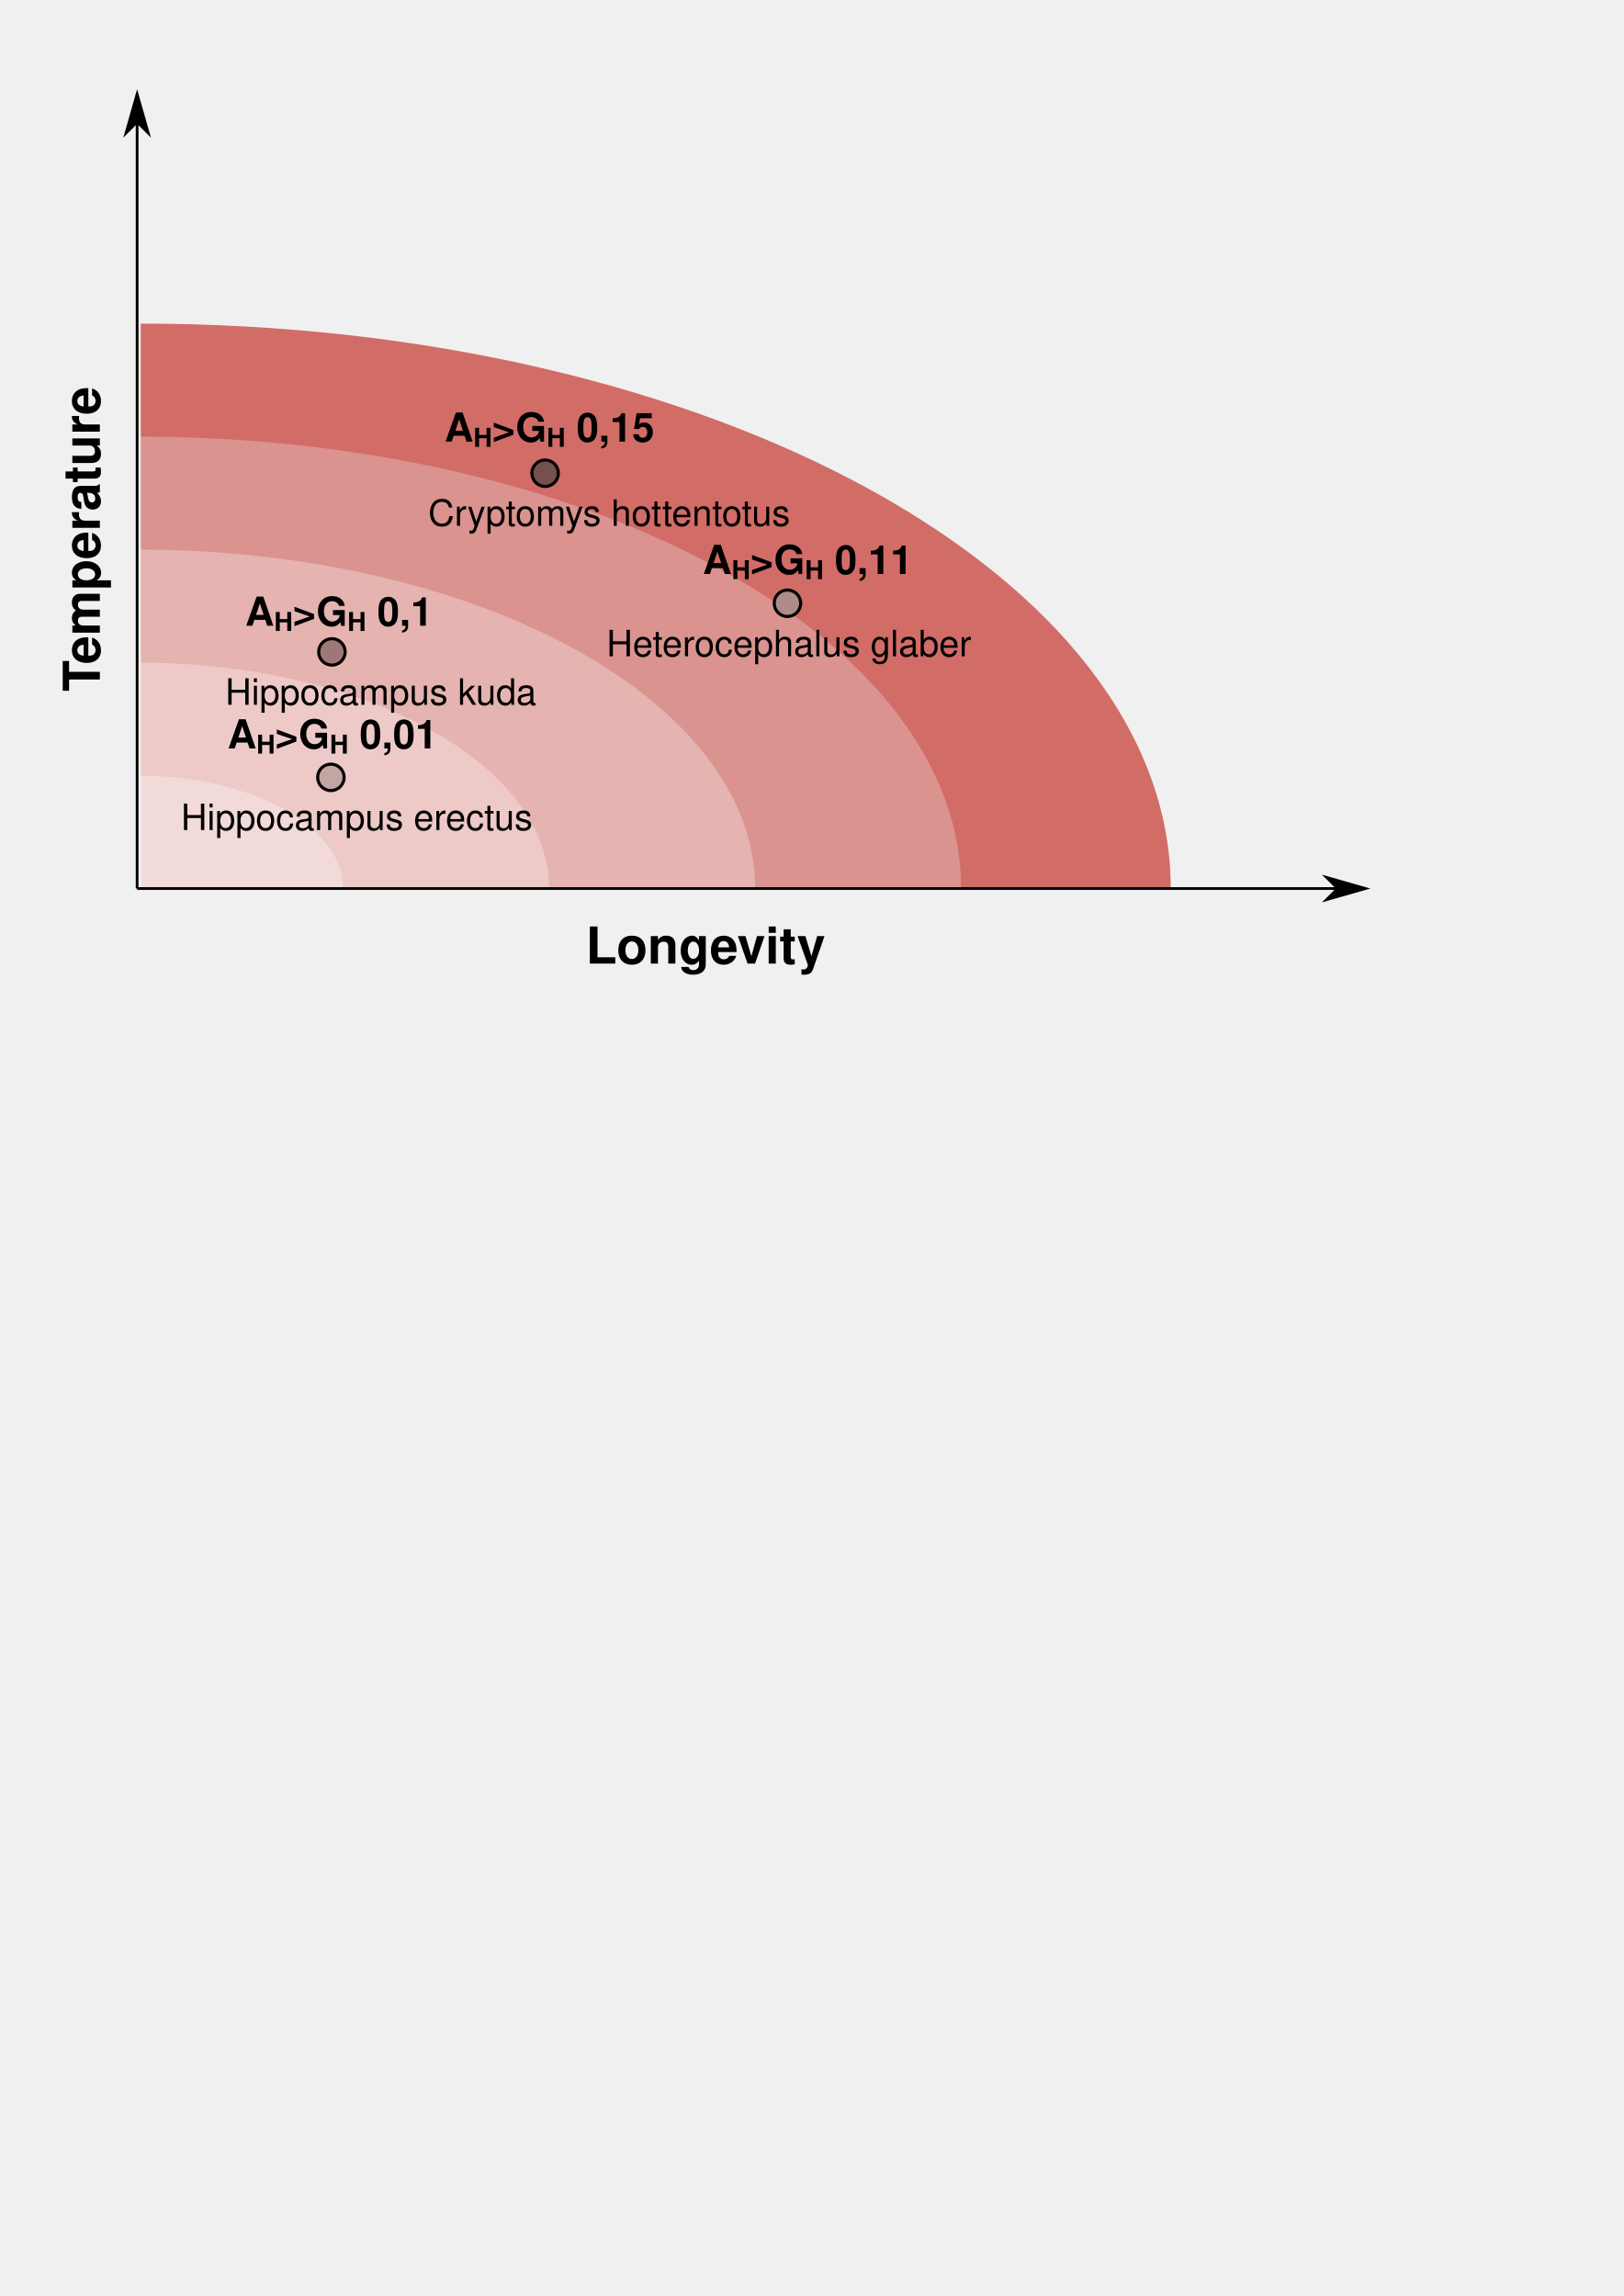
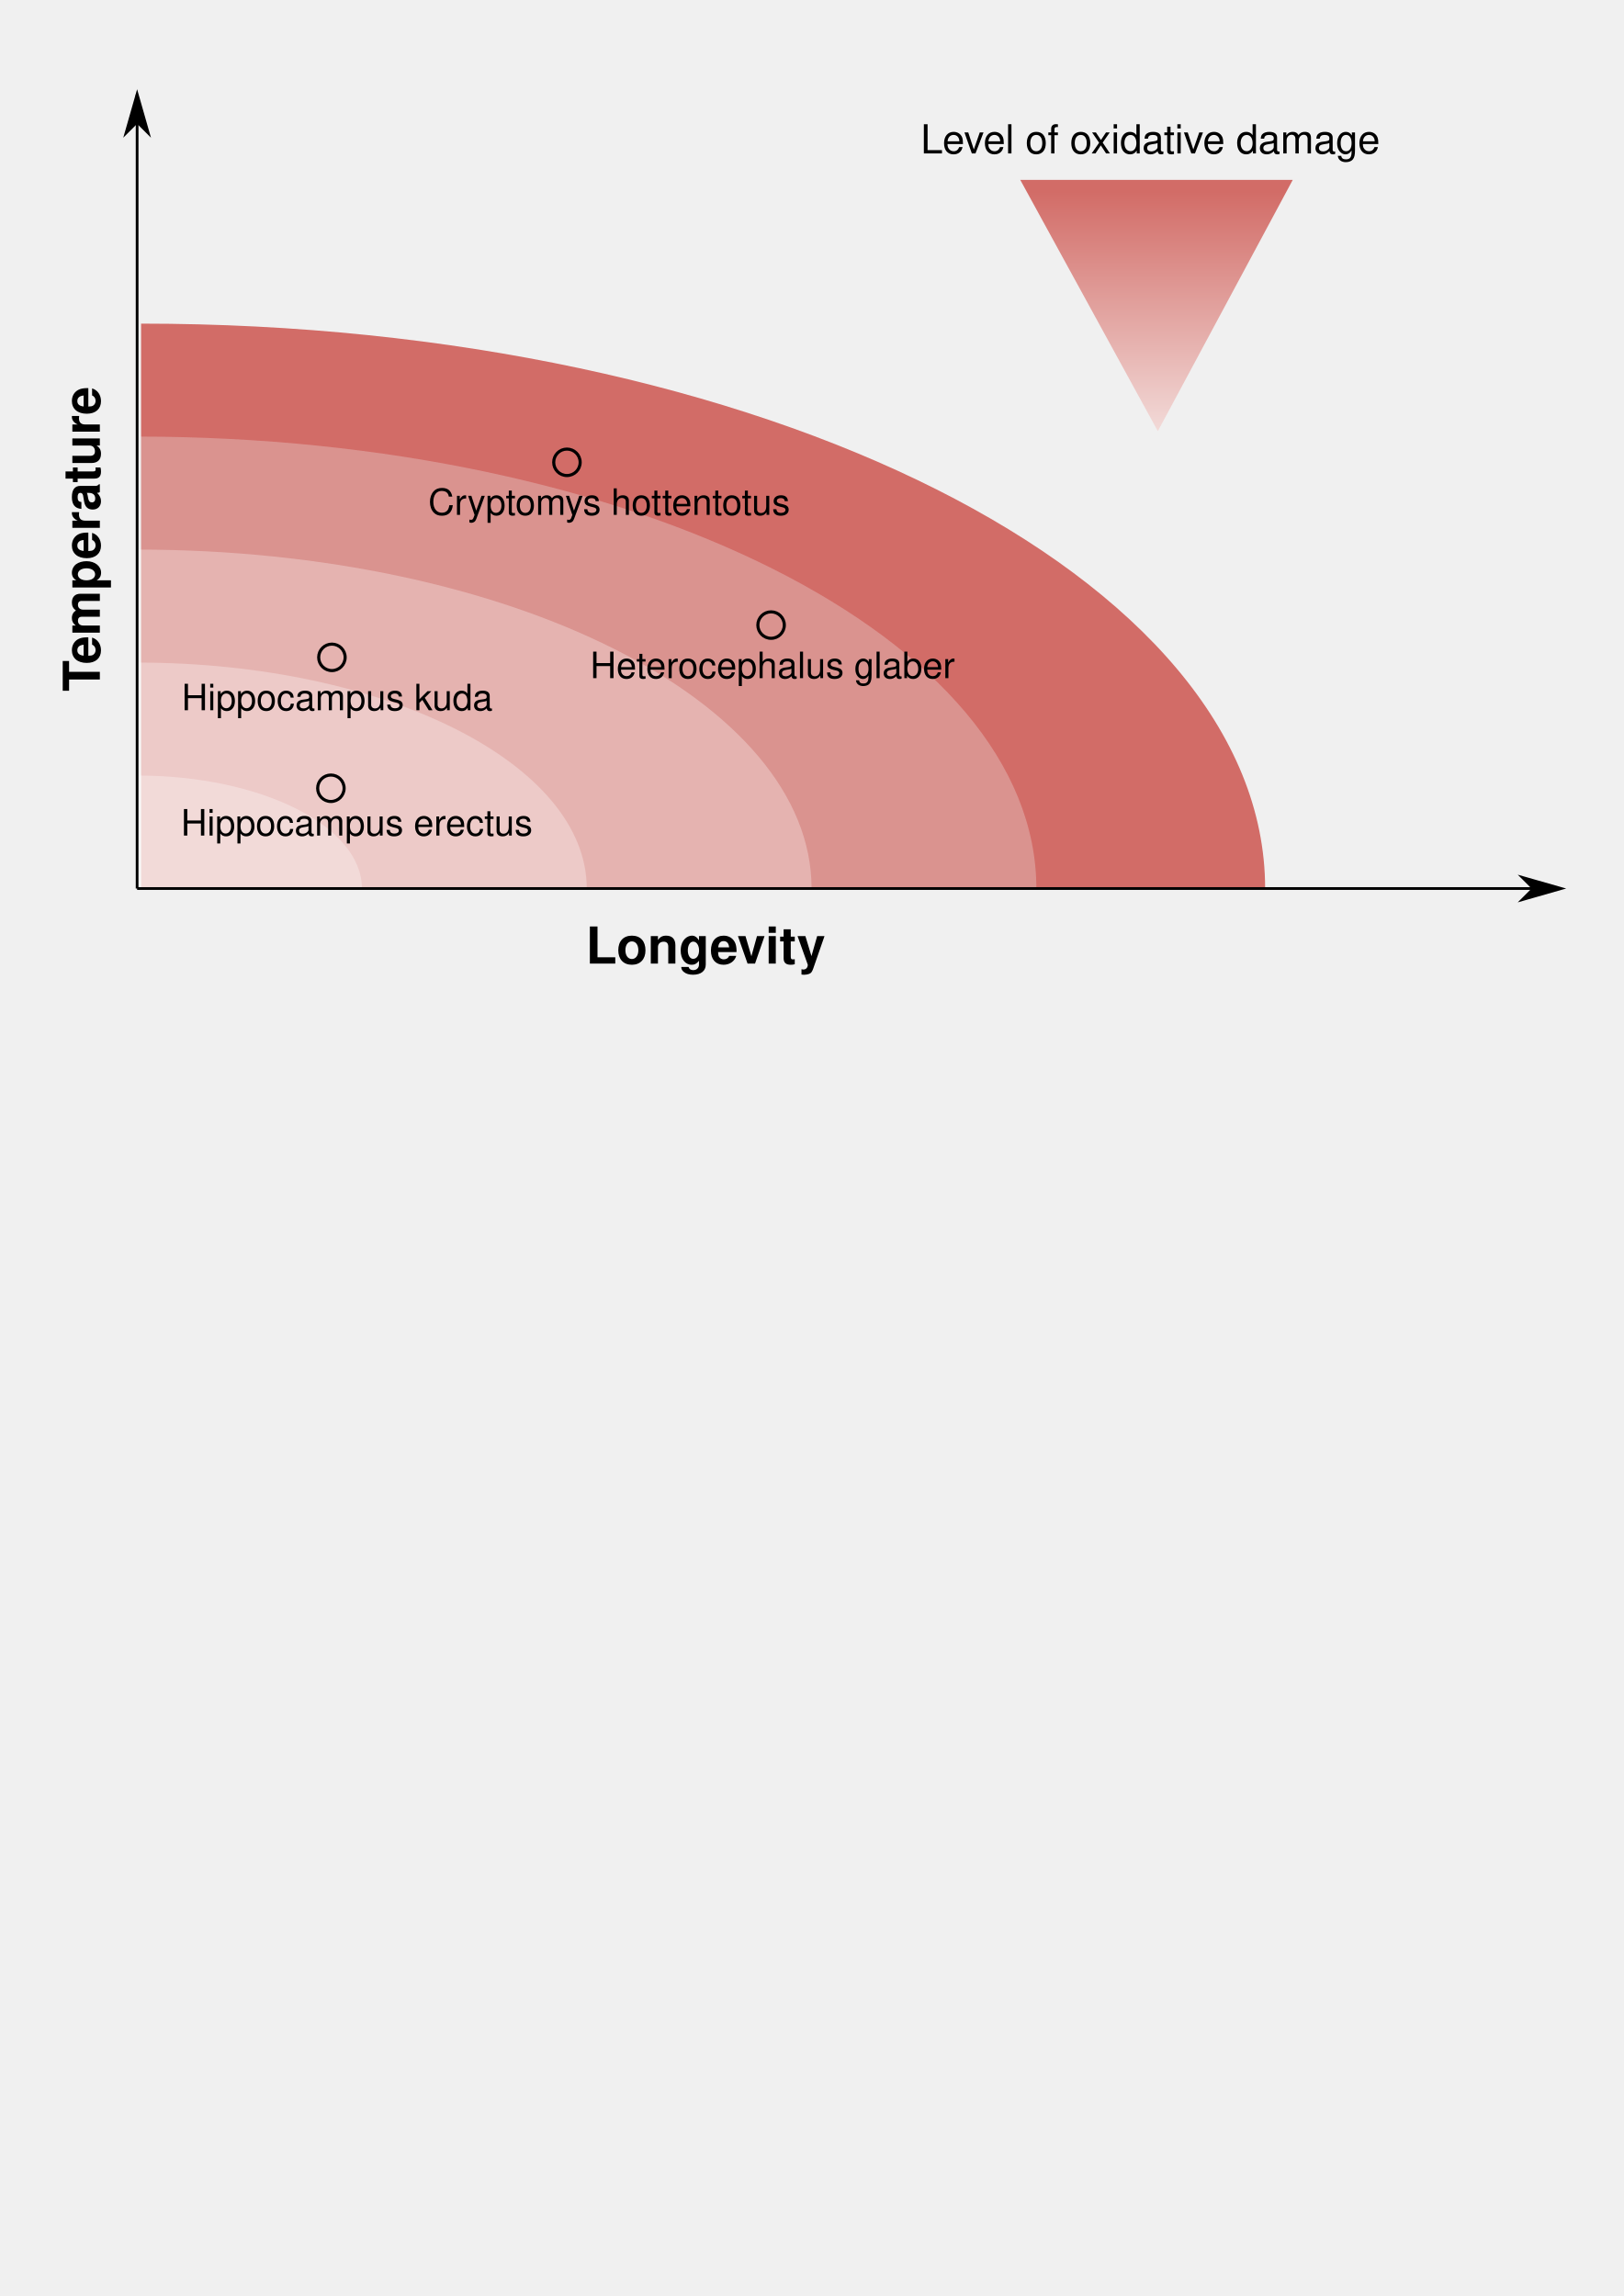
- <svg xmlns="http://www.w3.org/2000/svg" version="1.1" id="Слой_1" x="0px" y="0px" viewBox="0 0 595.28 841.89" style="enable-background:new 0 0 595.28 841.89;" xml:space="preserve">
+ <svg xmlns="http://www.w3.org/2000/svg" xmlns:xlink="http://www.w3.org/1999/xlink" version="1.1" id="Слой_1" x="0px" y="0px" viewBox="0 0 595.28 841.89" style="enable-background:new 0 0 595.28 841.89;" xml:space="preserve">
  <defs id="defs65">
+     <linearGradient id="linearGradient930">
+       <stop style="stop-color:#d26c67;stop-opacity:1" offset="0" id="stop926" />
+       <stop style="stop-color:#f2dad8;stop-opacity:1" offset="1" id="stop928" />
+     </linearGradient>
    <marker style="overflow:visible;" id="Arrow1Lend" refX="0.0" refY="0.0" orient="auto">
      <path transform="scale(0.8) rotate(180) translate(12.5,0)" style="fill-rule:evenodd;stroke:#000000;stroke-width:1pt;stroke-opacity:1;fill:#000000;fill-opacity:1" d="M 0.0,0.0 L 5.0,-5.0 L -12.5,0.0 L 5.0,5.0 L 0.0,0.0 z " id="path895" />
    </marker>
    <marker style="overflow:visible" id="Arrow1Lend-8" refX="0" refY="0" orient="auto">
      <path transform="matrix(-0.8,0,0,-0.8,-10,0)" style="fill:#000000;fill-opacity:1;fill-rule:evenodd;stroke:#000000;stroke-width:1pt;stroke-opacity:1" d="M 0,0 5,-5 -12.5,0 5,5 Z" id="path895-3" />
    </marker>
+     <linearGradient xlink:href="#linearGradient930" id="linearGradient932" x1="500.478" y1="70.319" x2="500.478" y2="158.097" gradientUnits="userSpaceOnUse" gradientTransform="translate(-76)" />
  </defs>
  <style type="text/css" id="style2">
	.st0{opacity:0.2;fill:#FFFFFF;}
	.st1{fill:none;stroke:#000000;stroke-width:0.5;stroke-miterlimit:10;}
	.st2{fill:#D24A43;stroke:#D24A43;stroke-miterlimit:10;}
	.st3{opacity:0.3;fill:#EFEFEF;}
	.st4{opacity:0.3;fill:#FFFFFF;}
</style>
  <g id="g14">
    <path class="st1" d="M234.73,98.15" id="path12" />
  </g>
  <g id="g18">
    <path class="st1" d="M234.73,381.61" id="path16" />
  </g>
  <g id="g22">
    <path class="st1" d="M518.2,381.61" id="path20" />
  </g>
  <g id="g26">
    <path class="st1" d="M233.6,381.61" id="path24" />
  </g>
  <path class="st1" d="M432.18,184.17" id="path28" />
  <path class="st1" d="M233.6,382.76" id="path30" />
-   <path class="st2" d="m 51.602,325.8 c 0,-114.405 0,-207.136 0,-207.136 208.55,0 377.614,92.746 377.614,207.136" id="path32" style="stroke-width:1.395;stroke:none;stroke-opacity:1;fill:#d26c67;fill-opacity:1" />
-   <path class="st3" d="m 50.27,325.8 c 0,-91.518 0,-165.717 0,-165.717 166.84,0 302.094,74.185 302.094,165.717" id="path34" style="stroke-width:1.395" />
-   <path class="st4" d="m 50.27,325.8 c 0,-68.646 0,-124.284 0,-124.284 125.13,0 226.574,55.639 226.574,124.284" id="path36" style="stroke-width:1.395" />
-   <path class="st4" d="m 50.27,325.8 c 0,-45.759 0,-82.851 0,-82.851 83.42,0 151.054,37.092 151.054,82.851" id="path38" style="stroke-width:1.395" />
-   <path class="st4" d="m 125.79,325.8 c 0,-22.887 -33.81,-41.433 -75.52,-41.433 V 325.8 h 75.52" id="path40" style="stroke-width:1.395" />
-   <path style="fill:none;stroke:#000000;stroke-width:1px;stroke-linecap:butt;stroke-linejoin:miter;stroke-opacity:1;marker-end:url(#Arrow1Lend)" d="M 50.27,325.8 H 500.478" id="path1266" />
+   <path class="st2" d="m 51.724,325.8 c 0,-114.405 0,-207.136 0,-207.136 227.592,0 412.093,92.746 412.093,207.136" id="path32" style="fill:#d26c67;fill-opacity:1;stroke:none;stroke-width:1.458;stroke-opacity:1" />
+   <path class="st3" d="m 50.27,325.8 c 0,-91.518 0,-165.717 0,-165.717 182.073,0 329.677,74.185 329.677,165.717" id="path34" style="stroke-width:1.458" />
+   <path class="st4" d="m 50.27,325.8 c 0,-68.646 0,-124.284 0,-124.284 136.555,0 247.262,55.639 247.262,124.284" id="path36" style="stroke-width:1.458" />
+   <path class="st4" d="m 50.27,325.8 c 0,-45.759 0,-82.851 0,-82.851 91.037,0 164.846,37.092 164.846,82.851" id="path38" style="stroke-width:1.458" />
+   <path class="st4" d="m 132.686,325.8 c 0,-22.887 -36.897,-41.433 -82.416,-41.433 V 325.8 h 82.416" id="path40" style="stroke-width:1.458" />
+   <path style="fill:none;stroke:#000000;stroke-width:1px;stroke-linecap:butt;stroke-linejoin:miter;stroke-opacity:1;marker-end:url(#Arrow1Lend)" d="m 50.27,325.8 521.982,0" id="path1266" />
  <path style="fill:none;stroke:#000000;stroke-width:1px;stroke-linecap:butt;stroke-linejoin:miter;stroke-opacity:1;marker-end:url(#Arrow1Lend-8)" d="m 50.27,325.8 0,-291.142" id="path1266-1" />
-   <circle style="fill:#c1a6a4;fill-opacity:1;stroke:#000000;stroke-width:1.134;stroke-opacity:1" id="path1416" cx="121.307" cy="285.036" r="4.85" />
-   <circle style="fill:#9e7876;fill-opacity:1;stroke:#000000;stroke-width:1.134;stroke-opacity:1" id="path1416-4" cx="121.683" cy="239.036" r="4.85" />
-   <text xml:space="preserve" style="font-weight:bold;font-size:13.333px;line-height:1.25;font-family:Helvetica;-inkscape-font-specification:'Helvetica Bold';letter-spacing:0px" x="66.323" y="304.374" id="text1440">
-     <tspan id="tspan1438" x="66.323" y="304.374" style="font-style:normal;font-variant:normal;font-weight:normal;font-stretch:normal;font-size:13.333px;font-family:Helvetica;-inkscape-font-specification:Helvetica">Hippocampus erectus</tspan>
+   <circle style="fill:none;fill-opacity:1;stroke:#000000;stroke-width:1.134;stroke-opacity:1" id="path1416" cx="121.307" cy="289.036" r="4.85" />
+   <circle style="fill:none;fill-opacity:1;stroke:#000000;stroke-width:1.134;stroke-opacity:1" id="path1416-4" cx="121.683" cy="241.036" r="4.85" />
+   <text xml:space="preserve" style="font-weight:bold;font-size:13.333px;line-height:1.25;font-family:Helvetica;-inkscape-font-specification:'Helvetica Bold';letter-spacing:0px" x="66.323" y="306.374" id="text1440">
+     <tspan id="tspan1438" x="66.323" y="306.374" style="font-style:normal;font-variant:normal;font-weight:normal;font-stretch:normal;font-size:13.333px;font-family:Helvetica;-inkscape-font-specification:Helvetica">Hippocampus erectus</tspan>
  </text>
-   <text xml:space="preserve" style="font-weight:bold;font-size:13.333px;line-height:1.25;font-family:Helvetica;-inkscape-font-specification:'Helvetica Bold';letter-spacing:0px" x="82.571" y="258.434" id="text1446">
-     <tspan id="tspan1444" x="82.571" y="258.434" style="font-style:normal;font-variant:normal;font-weight:normal;font-stretch:normal;font-size:13.333px;font-family:Helvetica;-inkscape-font-specification:Helvetica">Hippocampus kuda</tspan>
-   </text>
-   <text xml:space="preserve" style="font-weight:bold;font-size:14.667px;line-height:1.25;font-family:Helvetica;-inkscape-font-specification:'Helvetica Bold';letter-spacing:0px" x="83.42" y="274.427" id="text1450">
-     <tspan id="tspan1448" x="83.42" y="274.427">A<tspan style="font-size:65%;baseline-shift:sub" id="tspan1452">H</tspan>&gt;G<tspan style="font-size:65%;baseline-shift:sub" id="tspan1466">H</tspan> 0,01</tspan>
-   </text>
-   <text xml:space="preserve" style="font-weight:bold;font-size:14.667px;line-height:1.25;font-family:Helvetica;-inkscape-font-specification:'Helvetica Bold';letter-spacing:0px" x="89.902" y="229.45" id="text1450-1">
-     <tspan id="tspan1448-0" x="89.902" y="229.45">A<tspan style="font-size:65%;baseline-shift:sub" id="tspan1452-5">H</tspan>&gt;G<tspan style="font-size:65%;baseline-shift:sub" id="tspan1466-2">H</tspan> 0,1</tspan>
+   <text xml:space="preserve" style="font-weight:bold;font-size:13.333px;line-height:1.25;font-family:Helvetica;-inkscape-font-specification:'Helvetica Bold';letter-spacing:0px" x="66.571" y="260.434" id="text1446">
+     <tspan id="tspan1444" x="66.571" y="260.434" style="font-style:normal;font-variant:normal;font-weight:normal;font-stretch:normal;font-size:13.333px;font-family:Helvetica;-inkscape-font-specification:Helvetica">Hippocampus kuda</tspan>
  </text>
  <text xml:space="preserve" style="font-weight:bold;font-size:18.667px;line-height:1.25;font-family:Helvetica;-inkscape-font-specification:'Helvetica Bold';letter-spacing:0px" x="-253.545" y="36.606" id="text1502" transform="rotate(-90)">
    <tspan id="tspan1500" x="-253.545" y="36.606">Temperature</tspan>
  </text>
-   <circle style="fill:#af8b89;fill-opacity:1;stroke:#000000;stroke-width:1.134;stroke-opacity:1" id="path1416-5" cx="288.691" cy="221.202" r="4.85" />
-   <circle style="fill:#73514f;fill-opacity:1;stroke:#000000;stroke-width:1.134;stroke-opacity:1" id="path1416-4-0" cx="199.847" cy="173.517" r="4.85" />
-   <text xml:space="preserve" style="font-weight:bold;font-size:14.667px;line-height:1.25;font-family:Helvetica;-inkscape-font-specification:'Helvetica Bold';letter-spacing:0px" x="257.649" y="210.465" id="text1450-1-6">
-     <tspan id="tspan1448-0-5" x="257.649" y="210.465">A<tspan style="font-size:65%;baseline-shift:sub" id="tspan1452-5-4">H</tspan>&gt;G<tspan style="font-size:65%;baseline-shift:sub" id="tspan1466-2-0">H</tspan> 0,11</tspan>
+   <circle style="fill:none;fill-opacity:1;stroke:#000000;stroke-width:1.134;stroke-opacity:1" id="path1416-5" cx="282.691" cy="229.202" r="4.85" />
+   <circle style="fill:none;fill-opacity:1;stroke:#000000;stroke-width:1.134;stroke-opacity:1" id="path1416-4-0" cx="207.847" cy="169.517" r="4.85" />
+   <text xml:space="preserve" style="font-style:normal;font-variant:normal;font-weight:normal;font-stretch:normal;font-size:13.333px;line-height:1.25;font-family:Helvetica;-inkscape-font-specification:Helvetica;letter-spacing:0px" x="156.99" y="188.795" id="text1621">
+     <tspan id="tspan1619" x="156.99" y="188.795">Cryptomys hottentotus</tspan>
  </text>
-   <text xml:space="preserve" style="font-weight:bold;font-size:14.667px;line-height:1.25;font-family:Helvetica;-inkscape-font-specification:'Helvetica Bold';letter-spacing:0px" x="162.967" y="161.931" id="text1450-1-6-1">
-     <tspan id="tspan1448-0-5-0" x="162.967" y="161.931">A<tspan style="font-size:65%;baseline-shift:sub" id="tspan1452-5-4-7">H</tspan>&gt;G<tspan style="font-size:65%;baseline-shift:sub" id="tspan1466-2-0-7">H</tspan> 0,15</tspan>
-   </text>
-   <text xml:space="preserve" style="font-style:normal;font-variant:normal;font-weight:normal;font-stretch:normal;font-size:13.333px;line-height:1.25;font-family:Helvetica;-inkscape-font-specification:Helvetica;letter-spacing:0px" x="156.99" y="192.795" id="text1621">
-     <tspan id="tspan1619" x="156.99" y="192.795">Cryptomys hottentotus</tspan>
-   </text>
-   <text xml:space="preserve" style="font-style:normal;font-variant:normal;font-weight:normal;font-stretch:normal;font-size:13.333px;line-height:1.25;font-family:Helvetica;-inkscape-font-specification:Helvetica;letter-spacing:0px" x="222.352" y="223.991" id="text1625">
-     <tspan id="tspan1623" x="222.352" y="223.991">	</tspan>
-     <tspan x="222.352" y="240.658" id="tspan1627">Heterocephalus glaber</tspan>
+   <text xml:space="preserve" style="font-style:normal;font-variant:normal;font-weight:normal;font-stretch:normal;font-size:13.333px;line-height:1.25;font-family:Helvetica;-inkscape-font-specification:Helvetica;letter-spacing:0px" x="216.352" y="231.991" id="text1625">
+     <tspan id="tspan1623" x="216.352" y="231.991">	</tspan>
+     <tspan x="216.352" y="248.658" id="tspan1627">Heterocephalus glaber</tspan>
  </text>
  <text xml:space="preserve" style="font-weight:bold;font-size:18.667px;line-height:1.25;font-family:Helvetica;-inkscape-font-specification:'Helvetica Bold';letter-spacing:0px" x="214.758" y="353.332" id="text1502-3">
    <tspan id="tspan1500-8" x="214.758" y="353.332">Longevity</tspan>
  </text>
+   <path style="fill:none;stroke-width:1.134" id="path908" d="M 503.388,192.044 328.276,209.983 257.102,48.986 388.226,-68.456 540.439,19.959 Z" />
+   <path style="fill:url(#linearGradient932);fill-opacity:1;stroke:none;stroke-width:1px;stroke-linecap:butt;stroke-linejoin:miter;stroke-opacity:1" d="M 424.478,158.097 374.043,65.955 h 99.902 z" id="path924" />
+   <text xml:space="preserve" style="font-weight:bold;font-size:14.667px;line-height:1.25;font-family:Helvetica;-inkscape-font-specification:'Helvetica Bold';letter-spacing:0px" x="337.532" y="56.255" id="text936">
+     <tspan id="tspan934" x="337.532" y="56.255" style="font-style:normal;font-variant:normal;font-weight:normal;font-stretch:normal;font-family:Helvetica;-inkscape-font-specification:Helvetica">Level of oxidative damage</tspan>
+   </text>
</svg>
